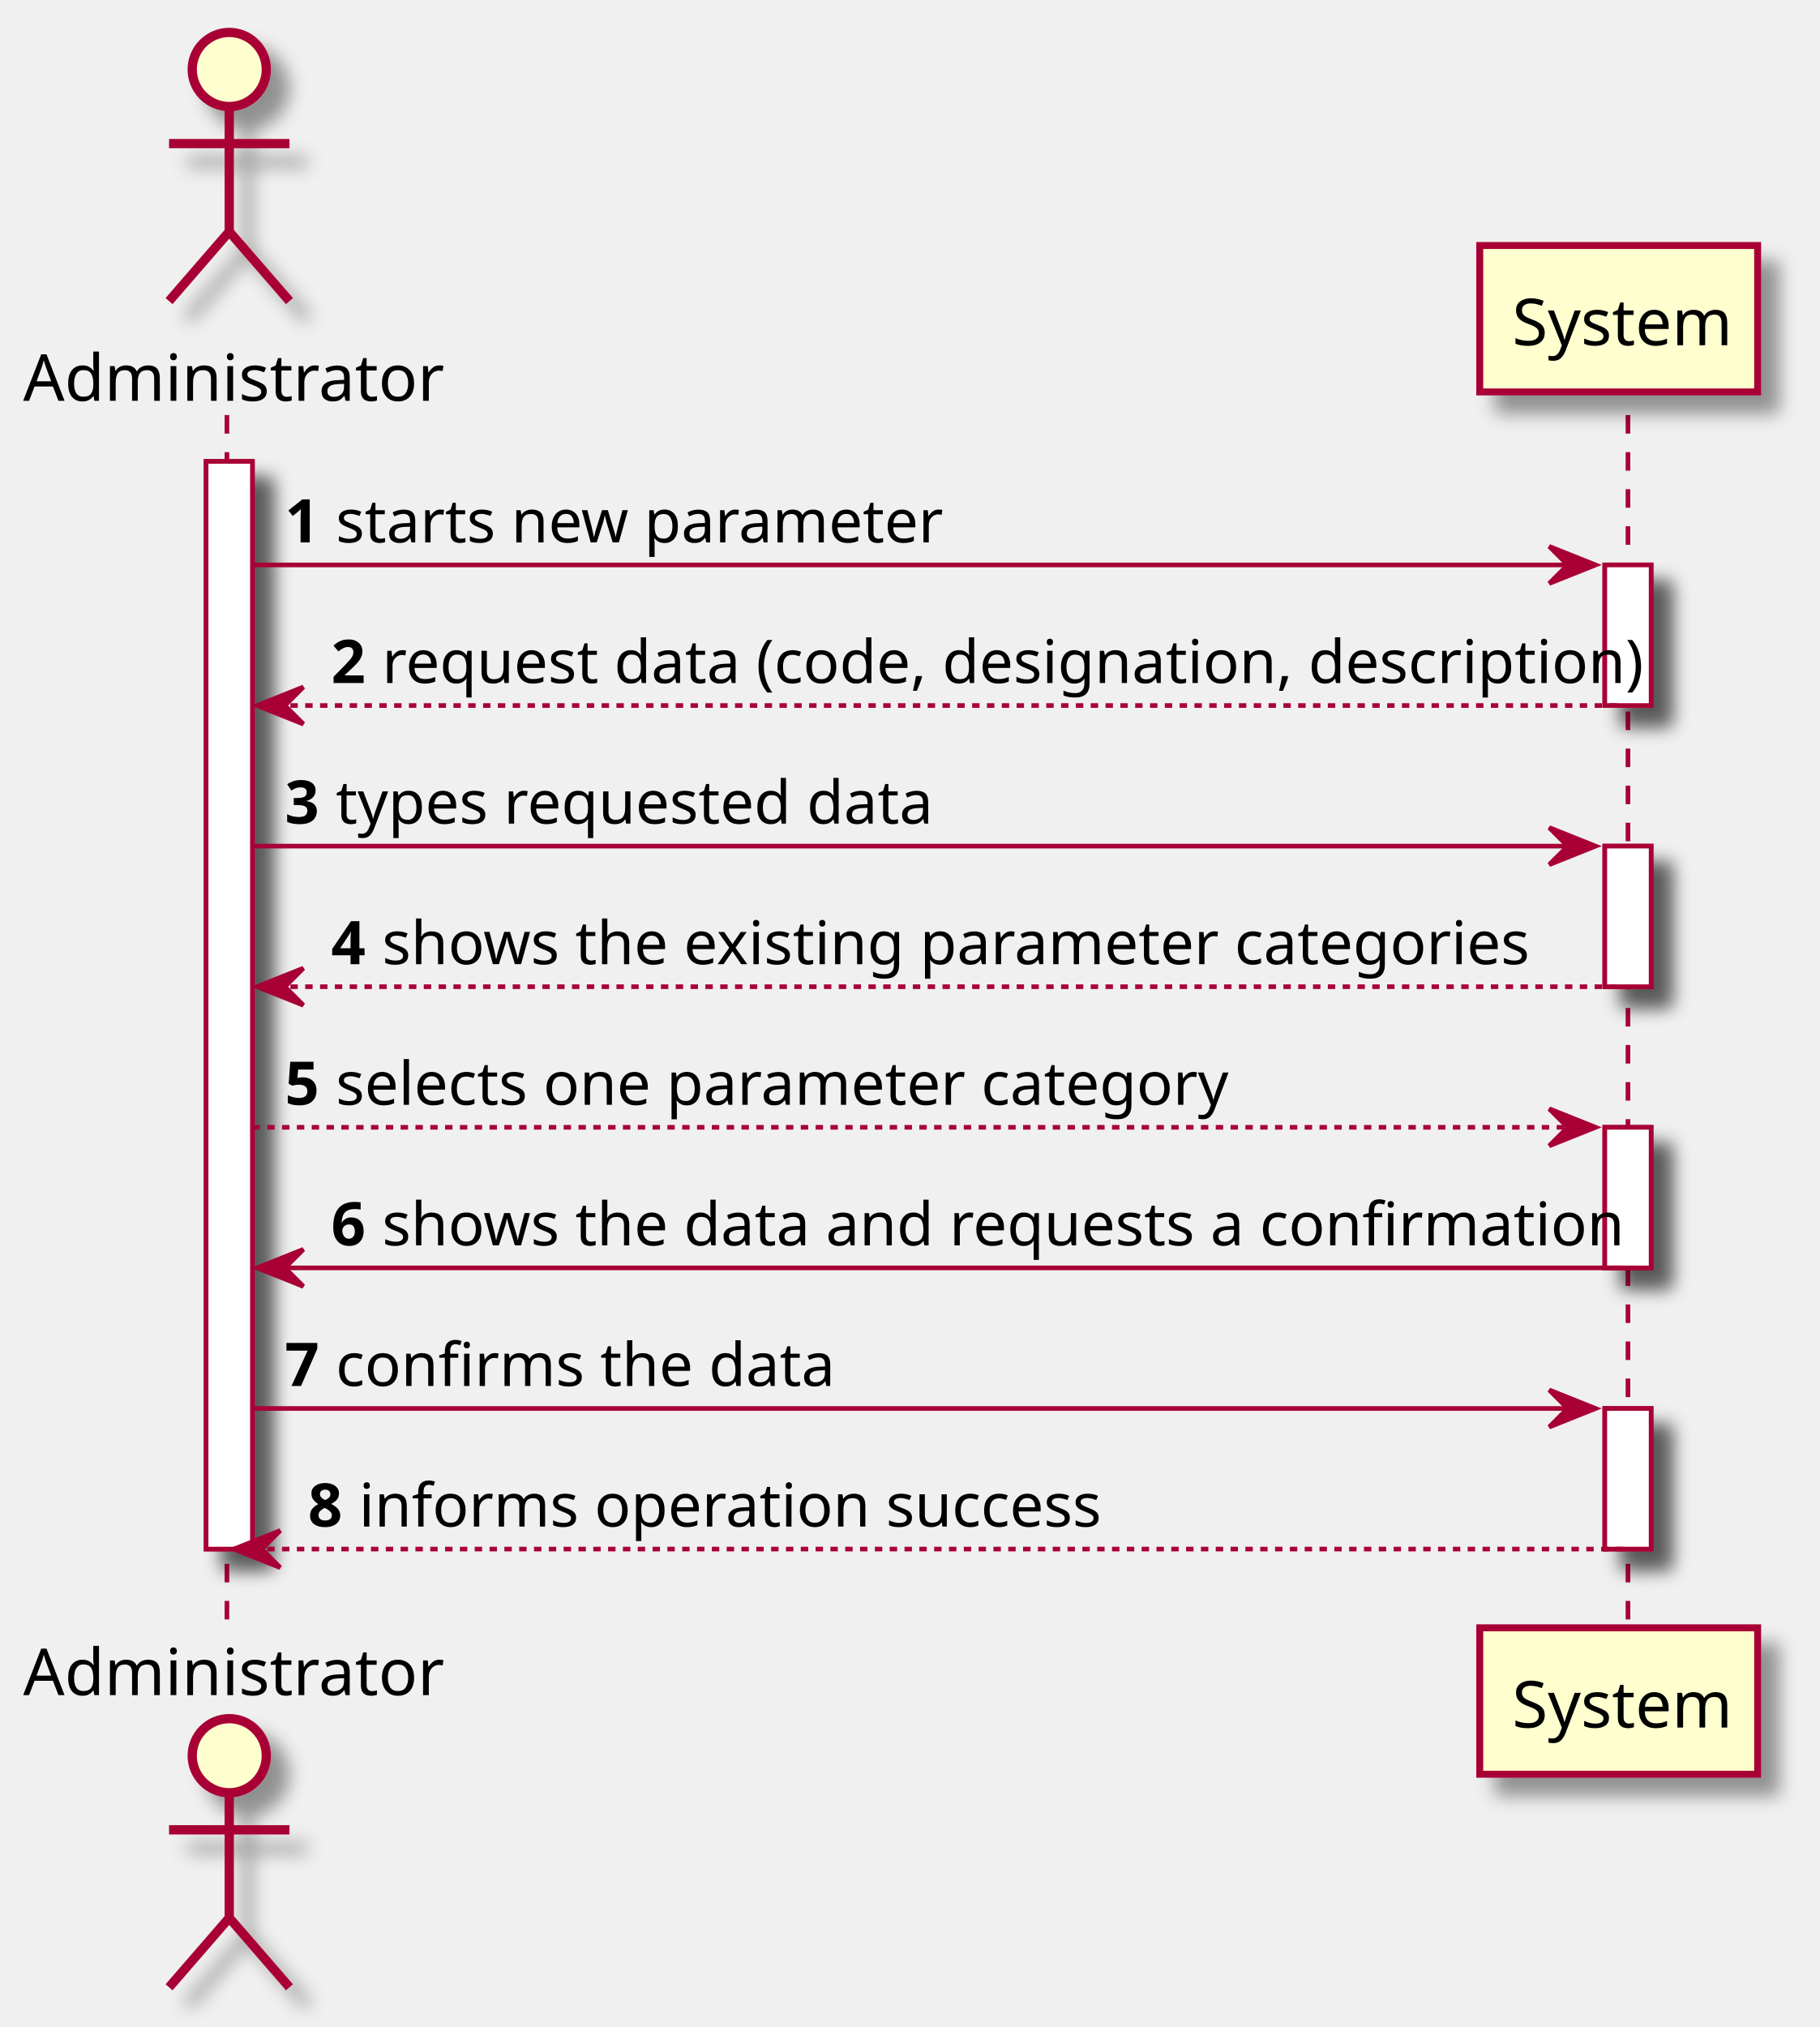
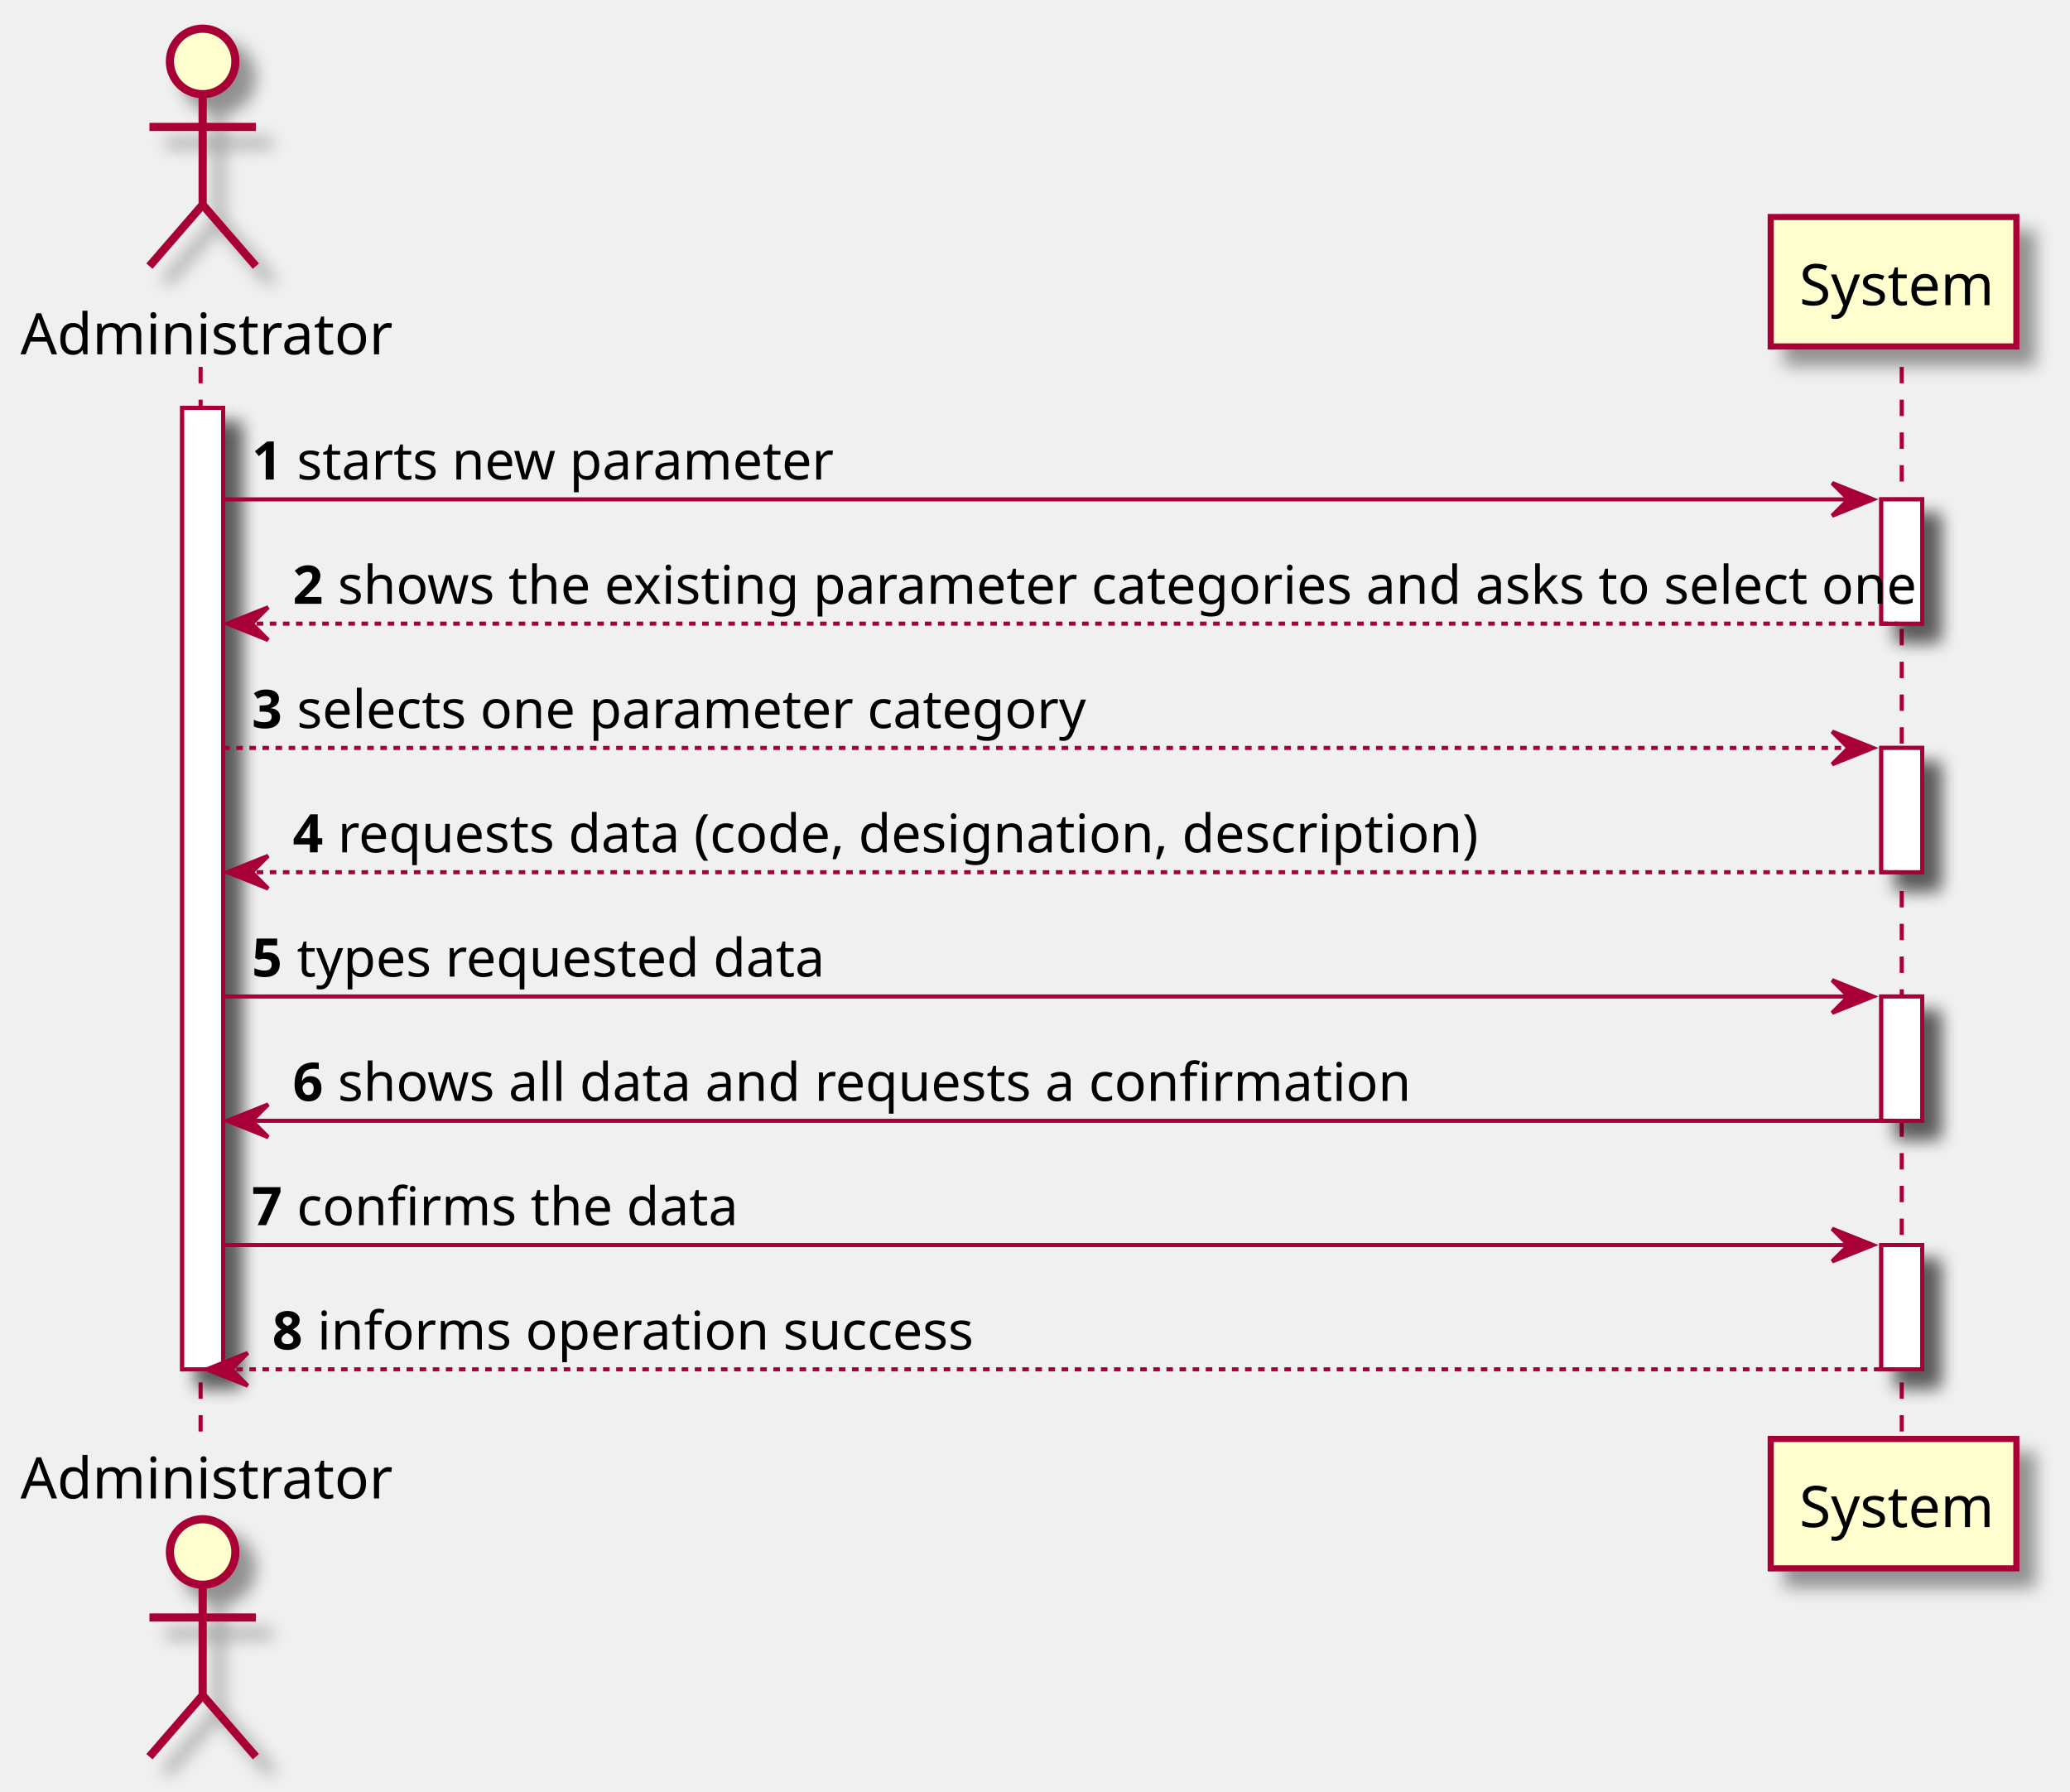
- <svg xmlns="http://www.w3.org/2000/svg" contentScriptType="application/ecmascript" contentStyleType="text/css" height="547.5px" preserveAspectRatio="none" style="width:491px;height:547px;" version="1.1" viewBox="0 0 491 547" width="491.25px" zoomAndPan="magnify">
+ <svg xmlns="http://www.w3.org/2000/svg" contentScriptType="application/ecmascript" contentStyleType="text/css" height="547.5px" preserveAspectRatio="none" style="width:632px;height:547px;" version="1.1" viewBox="0 0 632 547" width="632.5px" zoomAndPan="magnify">
  <defs>
-     <filter height="300%" id="f13h36pupm1bfa" width="300%" x="-1" y="-1">
+     <filter height="300%" id="f1minb0wbcbsph" width="300%" x="-1" y="-1">
      <feGaussianBlur result="blurOut" stdDeviation="2.5" />
      <feColorMatrix in="blurOut" result="blurOut2" type="matrix" values="0 0 0 0 0 0 0 0 0 0 0 0 0 0 0 0 0 0 .4 0" />
      <feOffset dx="5.0" dy="5.0" in="blurOut2" result="blurOut3" />
      <feBlend in="SourceGraphic" in2="blurOut3" mode="normal" />
    </filter>
  </defs>
  <g>
-     <rect fill="#FFFFFF" filter="url(#f13h36pupm1bfa)" height="293.516" style="stroke:#A80036;stroke-width:1.25;" width="12.5" x="55.625" y="124.512" />
-     <rect fill="#FFFFFF" filter="url(#f13h36pupm1bfa)" height="37.94" style="stroke:#A80036;stroke-width:1.25;" width="12.5" x="433.125" y="152.451" />
-     <rect fill="#FFFFFF" filter="url(#f13h36pupm1bfa)" height="37.94" style="stroke:#A80036;stroke-width:1.25;" width="12.5" x="433.125" y="228.33" />
-     <rect fill="#FFFFFF" filter="url(#f13h36pupm1bfa)" height="37.94" style="stroke:#A80036;stroke-width:1.25;" width="12.5" x="433.125" y="304.209" />
-     <rect fill="#FFFFFF" filter="url(#f13h36pupm1bfa)" height="37.94" style="stroke:#A80036;stroke-width:1.25;" width="12.5" x="433.125" y="380.088" />
+     <rect fill="#FFFFFF" filter="url(#f1minb0wbcbsph)" height="293.516" style="stroke:#A80036;stroke-width:1.25;" width="12.5" x="55.625" y="124.512" />
+     <rect fill="#FFFFFF" filter="url(#f1minb0wbcbsph)" height="37.94" style="stroke:#A80036;stroke-width:1.25;" width="12.5" x="574.375" y="152.451" />
+     <rect fill="#FFFFFF" filter="url(#f1minb0wbcbsph)" height="37.94" style="stroke:#A80036;stroke-width:1.25;" width="12.5" x="574.375" y="228.33" />
+     <rect fill="#FFFFFF" filter="url(#f1minb0wbcbsph)" height="37.94" style="stroke:#A80036;stroke-width:1.25;" width="12.5" x="574.375" y="304.209" />
+     <rect fill="#FFFFFF" filter="url(#f1minb0wbcbsph)" height="37.94" style="stroke:#A80036;stroke-width:1.25;" width="12.5" x="574.375" y="380.088" />
    <line style="stroke:#A80036;stroke-width:1.25;stroke-dasharray:5.0,5.0;" x1="61.25" x2="61.25" y1="112.012" y2="440.527" />
-     <line style="stroke:#A80036;stroke-width:1.25;stroke-dasharray:5.0,5.0;" x1="439.375" x2="439.375" y1="112.012" y2="440.527" />
+     <line style="stroke:#A80036;stroke-width:1.25;stroke-dasharray:5.0,5.0;" x1="580.625" x2="580.625" y1="112.012" y2="440.527" />
    <text fill="#000000" font-family="sans-serif" font-size="17.5" lengthAdjust="spacing" textLength="103.75" x="6.25" y="108.166">Administrator</text>
-     <ellipse cx="61.875" cy="18.75" fill="#FEFECE" filter="url(#f13h36pupm1bfa)" rx="10" ry="10" style="stroke:#A80036;stroke-width:2.5;" />
-     <path d="M61.875,28.75 L61.875,62.5 M45.625,38.75 L78.125,38.75 M61.875,62.5 L45.625,81.25 M61.875,62.5 L78.125,81.25 " fill="none" filter="url(#f13h36pupm1bfa)" style="stroke:#A80036;stroke-width:2.5;" />
+     <ellipse cx="61.875" cy="18.75" fill="#FEFECE" filter="url(#f1minb0wbcbsph)" rx="10" ry="10" style="stroke:#A80036;stroke-width:2.5;" />
+     <path d="M61.875,28.75 L61.875,62.5 M45.625,38.75 L78.125,38.75 M61.875,62.5 L45.625,81.25 M61.875,62.5 L78.125,81.25 " fill="none" filter="url(#f1minb0wbcbsph)" style="stroke:#A80036;stroke-width:2.5;" />
    <text fill="#000000" font-family="sans-serif" font-size="17.5" lengthAdjust="spacing" textLength="103.75" x="6.25" y="457.444">Administrator</text>
-     <ellipse cx="61.875" cy="473.789" fill="#FEFECE" filter="url(#f13h36pupm1bfa)" rx="10" ry="10" style="stroke:#A80036;stroke-width:2.5;" />
-     <path d="M61.875,483.789 L61.875,517.539 M45.625,493.789 L78.125,493.789 M61.875,517.539 L45.625,536.289 M61.875,517.539 L78.125,536.289 " fill="none" filter="url(#f13h36pupm1bfa)" style="stroke:#A80036;stroke-width:2.5;" />
-     <rect fill="#FEFECE" filter="url(#f13h36pupm1bfa)" height="39.512" style="stroke:#A80036;stroke-width:1.875;" width="75" x="399.375" y="66.25" />
-     <text fill="#000000" font-family="sans-serif" font-size="17.5" lengthAdjust="spacing" textLength="57.5" x="408.125" y="93.166">System</text>
-     <rect fill="#FEFECE" filter="url(#f13h36pupm1bfa)" height="39.512" style="stroke:#A80036;stroke-width:1.875;" width="75" x="399.375" y="439.277" />
-     <text fill="#000000" font-family="sans-serif" font-size="17.5" lengthAdjust="spacing" textLength="57.5" x="408.125" y="466.194">System</text>
-     <rect fill="#FFFFFF" filter="url(#f13h36pupm1bfa)" height="293.516" style="stroke:#A80036;stroke-width:1.25;" width="12.5" x="55.625" y="124.512" />
-     <rect fill="#FFFFFF" filter="url(#f13h36pupm1bfa)" height="37.94" style="stroke:#A80036;stroke-width:1.25;" width="12.5" x="433.125" y="152.451" />
-     <rect fill="#FFFFFF" filter="url(#f13h36pupm1bfa)" height="37.94" style="stroke:#A80036;stroke-width:1.25;" width="12.5" x="433.125" y="228.33" />
-     <rect fill="#FFFFFF" filter="url(#f13h36pupm1bfa)" height="37.94" style="stroke:#A80036;stroke-width:1.25;" width="12.5" x="433.125" y="304.209" />
-     <rect fill="#FFFFFF" filter="url(#f13h36pupm1bfa)" height="37.94" style="stroke:#A80036;stroke-width:1.25;" width="12.5" x="433.125" y="380.088" />
-     <polygon fill="#A80036" points="418.125,147.451,430.625,152.451,418.125,157.451,423.125,152.451" style="stroke:#A80036;stroke-width:1.25;" />
-     <line style="stroke:#A80036;stroke-width:1.25;" x1="68.125" x2="425.625" y1="152.451" y2="152.451" />
+     <ellipse cx="61.875" cy="473.789" fill="#FEFECE" filter="url(#f1minb0wbcbsph)" rx="10" ry="10" style="stroke:#A80036;stroke-width:2.5;" />
+     <path d="M61.875,483.789 L61.875,517.539 M45.625,493.789 L78.125,493.789 M61.875,517.539 L45.625,536.289 M61.875,517.539 L78.125,536.289 " fill="none" filter="url(#f1minb0wbcbsph)" style="stroke:#A80036;stroke-width:2.5;" />
+     <rect fill="#FEFECE" filter="url(#f1minb0wbcbsph)" height="39.512" style="stroke:#A80036;stroke-width:1.875;" width="75" x="540.625" y="66.25" />
+     <text fill="#000000" font-family="sans-serif" font-size="17.5" lengthAdjust="spacing" textLength="57.5" x="549.375" y="93.166">System</text>
+     <rect fill="#FEFECE" filter="url(#f1minb0wbcbsph)" height="39.512" style="stroke:#A80036;stroke-width:1.875;" width="75" x="540.625" y="439.277" />
+     <text fill="#000000" font-family="sans-serif" font-size="17.5" lengthAdjust="spacing" textLength="57.5" x="549.375" y="466.194">System</text>
+     <rect fill="#FFFFFF" filter="url(#f1minb0wbcbsph)" height="293.516" style="stroke:#A80036;stroke-width:1.25;" width="12.5" x="55.625" y="124.512" />
+     <rect fill="#FFFFFF" filter="url(#f1minb0wbcbsph)" height="37.94" style="stroke:#A80036;stroke-width:1.25;" width="12.5" x="574.375" y="152.451" />
+     <rect fill="#FFFFFF" filter="url(#f1minb0wbcbsph)" height="37.94" style="stroke:#A80036;stroke-width:1.25;" width="12.5" x="574.375" y="228.33" />
+     <rect fill="#FFFFFF" filter="url(#f1minb0wbcbsph)" height="37.94" style="stroke:#A80036;stroke-width:1.25;" width="12.5" x="574.375" y="304.209" />
+     <rect fill="#FFFFFF" filter="url(#f1minb0wbcbsph)" height="37.94" style="stroke:#A80036;stroke-width:1.25;" width="12.5" x="574.375" y="380.088" />
+     <polygon fill="#A80036" points="559.375,147.451,571.875,152.451,559.375,157.451,564.375,152.451" style="stroke:#A80036;stroke-width:1.25;" />
+     <line style="stroke:#A80036;stroke-width:1.25;" x1="68.125" x2="566.875" y1="152.451" y2="152.451" />
    <text fill="#000000" font-family="sans-serif" font-size="16.25" font-weight="bold" lengthAdjust="spacing" textLength="8.75" x="76.875" y="146.381">1</text>
    <text fill="#000000" font-family="sans-serif" font-size="16.25" lengthAdjust="spacing" textLength="152.5" x="90.625" y="146.381">starts new parameter</text>
    <polygon fill="#A80036" points="81.875,185.391,69.375,190.391,81.875,195.391,76.875,190.391" style="stroke:#A80036;stroke-width:1.25;" />
-     <line style="stroke:#A80036;stroke-width:1.25;stroke-dasharray:2.0,2.0;" x1="74.375" x2="438.125" y1="190.391" y2="190.391" />
+     <line style="stroke:#A80036;stroke-width:1.25;stroke-dasharray:2.0,2.0;" x1="74.375" x2="579.375" y1="190.391" y2="190.391" />
    <text fill="#000000" font-family="sans-serif" font-size="16.25" font-weight="bold" lengthAdjust="spacing" textLength="8.75" x="89.375" y="184.32">2</text>
-     <text fill="#000000" font-family="sans-serif" font-size="16.25" lengthAdjust="spacing" textLength="321.25" x="103.125" y="184.32">request data (code, designation, description)</text>
-     <polygon fill="#A80036" points="418.125,223.33,430.625,228.33,418.125,233.33,423.125,228.33" style="stroke:#A80036;stroke-width:1.25;" />
-     <line style="stroke:#A80036;stroke-width:1.25;" x1="68.125" x2="425.625" y1="228.33" y2="228.33" />
+     <text fill="#000000" font-family="sans-serif" font-size="16.25" lengthAdjust="spacing" textLength="462.5" x="103.125" y="184.32">shows the existing parameter categories and asks to select one</text>
+     <polygon fill="#A80036" points="559.375,223.33,571.875,228.33,559.375,233.33,564.375,228.33" style="stroke:#A80036;stroke-width:1.25;" />
+     <line style="stroke:#A80036;stroke-width:1.25;stroke-dasharray:2.0,2.0;" x1="68.125" x2="566.875" y1="228.33" y2="228.33" />
    <text fill="#000000" font-family="sans-serif" font-size="16.25" font-weight="bold" lengthAdjust="spacing" textLength="8.75" x="76.875" y="222.26">3</text>
-     <text fill="#000000" font-family="sans-serif" font-size="16.25" lengthAdjust="spacing" textLength="152.5" x="90.625" y="222.26">types requested data</text>
+     <text fill="#000000" font-family="sans-serif" font-size="16.25" lengthAdjust="spacing" textLength="228.75" x="90.625" y="222.26">selects one parameter category</text>
    <polygon fill="#A80036" points="81.875,261.269,69.375,266.269,81.875,271.269,76.875,266.269" style="stroke:#A80036;stroke-width:1.25;" />
-     <line style="stroke:#A80036;stroke-width:1.25;stroke-dasharray:2.0,2.0;" x1="74.375" x2="438.125" y1="266.269" y2="266.269" />
+     <line style="stroke:#A80036;stroke-width:1.25;stroke-dasharray:2.0,2.0;" x1="74.375" x2="579.375" y1="266.269" y2="266.269" />
    <text fill="#000000" font-family="sans-serif" font-size="16.25" font-weight="bold" lengthAdjust="spacing" textLength="8.75" x="89.375" y="260.199">4</text>
-     <text fill="#000000" font-family="sans-serif" font-size="16.25" lengthAdjust="spacing" textLength="292.5" x="103.125" y="260.199">shows the existing parameter categories</text>
-     <polygon fill="#A80036" points="418.125,299.209,430.625,304.209,418.125,309.209,423.125,304.209" style="stroke:#A80036;stroke-width:1.25;" />
-     <line style="stroke:#A80036;stroke-width:1.25;stroke-dasharray:2.0,2.0;" x1="68.125" x2="425.625" y1="304.209" y2="304.209" />
+     <text fill="#000000" font-family="sans-serif" font-size="16.25" lengthAdjust="spacing" textLength="330" x="103.125" y="260.199">requests data (code, designation, description)</text>
+     <polygon fill="#A80036" points="559.375,299.209,571.875,304.209,559.375,309.209,564.375,304.209" style="stroke:#A80036;stroke-width:1.25;" />
+     <line style="stroke:#A80036;stroke-width:1.25;" x1="68.125" x2="566.875" y1="304.209" y2="304.209" />
    <text fill="#000000" font-family="sans-serif" font-size="16.25" font-weight="bold" lengthAdjust="spacing" textLength="8.75" x="76.875" y="298.138">5</text>
-     <text fill="#000000" font-family="sans-serif" font-size="16.25" lengthAdjust="spacing" textLength="228.75" x="90.625" y="298.138">selects one parameter category</text>
+     <text fill="#000000" font-family="sans-serif" font-size="16.25" lengthAdjust="spacing" textLength="152.5" x="90.625" y="298.138">types requested data</text>
    <polygon fill="#A80036" points="81.875,337.148,69.375,342.148,81.875,347.148,76.875,342.148" style="stroke:#A80036;stroke-width:1.25;" />
-     <line style="stroke:#A80036;stroke-width:1.25;" x1="74.375" x2="438.125" y1="342.148" y2="342.148" />
+     <line style="stroke:#A80036;stroke-width:1.25;" x1="74.375" x2="579.375" y1="342.148" y2="342.148" />
    <text fill="#000000" font-family="sans-serif" font-size="16.25" font-weight="bold" lengthAdjust="spacing" textLength="8.75" x="89.375" y="336.078">6</text>
-     <text fill="#000000" font-family="sans-serif" font-size="16.25" lengthAdjust="spacing" textLength="315" x="103.125" y="336.078">shows the data and requests a confirmation</text>
-     <polygon fill="#A80036" points="418.125,375.088,430.625,380.088,418.125,385.088,423.125,380.088" style="stroke:#A80036;stroke-width:1.25;" />
-     <line style="stroke:#A80036;stroke-width:1.25;" x1="68.125" x2="425.625" y1="380.088" y2="380.088" />
+     <text fill="#000000" font-family="sans-serif" font-size="16.25" lengthAdjust="spacing" textLength="308.75" x="103.125" y="336.078">shows all data and requests a confirmation</text>
+     <polygon fill="#A80036" points="559.375,375.088,571.875,380.088,559.375,385.088,564.375,380.088" style="stroke:#A80036;stroke-width:1.25;" />
+     <line style="stroke:#A80036;stroke-width:1.25;" x1="68.125" x2="566.875" y1="380.088" y2="380.088" />
    <text fill="#000000" font-family="sans-serif" font-size="16.25" font-weight="bold" lengthAdjust="spacing" textLength="8.75" x="76.875" y="374.017">7</text>
    <text fill="#000000" font-family="sans-serif" font-size="16.25" lengthAdjust="spacing" textLength="125" x="90.625" y="374.017">confirms the data</text>
    <polygon fill="#A80036" points="75.625,413.027,63.125,418.027,75.625,423.027,70.625,418.027" style="stroke:#A80036;stroke-width:1.25;" />
-     <line style="stroke:#A80036;stroke-width:1.25;stroke-dasharray:2.0,2.0;" x1="68.125" x2="438.125" y1="418.027" y2="418.027" />
+     <line style="stroke:#A80036;stroke-width:1.25;stroke-dasharray:2.0,2.0;" x1="68.125" x2="579.375" y1="418.027" y2="418.027" />
    <text fill="#000000" font-family="sans-serif" font-size="16.25" font-weight="bold" lengthAdjust="spacing" textLength="8.75" x="83.125" y="411.957">8</text>
    <text fill="#000000" font-family="sans-serif" font-size="16.25" lengthAdjust="spacing" textLength="190" x="96.875" y="411.957">informs operation success</text>
  </g>
</svg>
